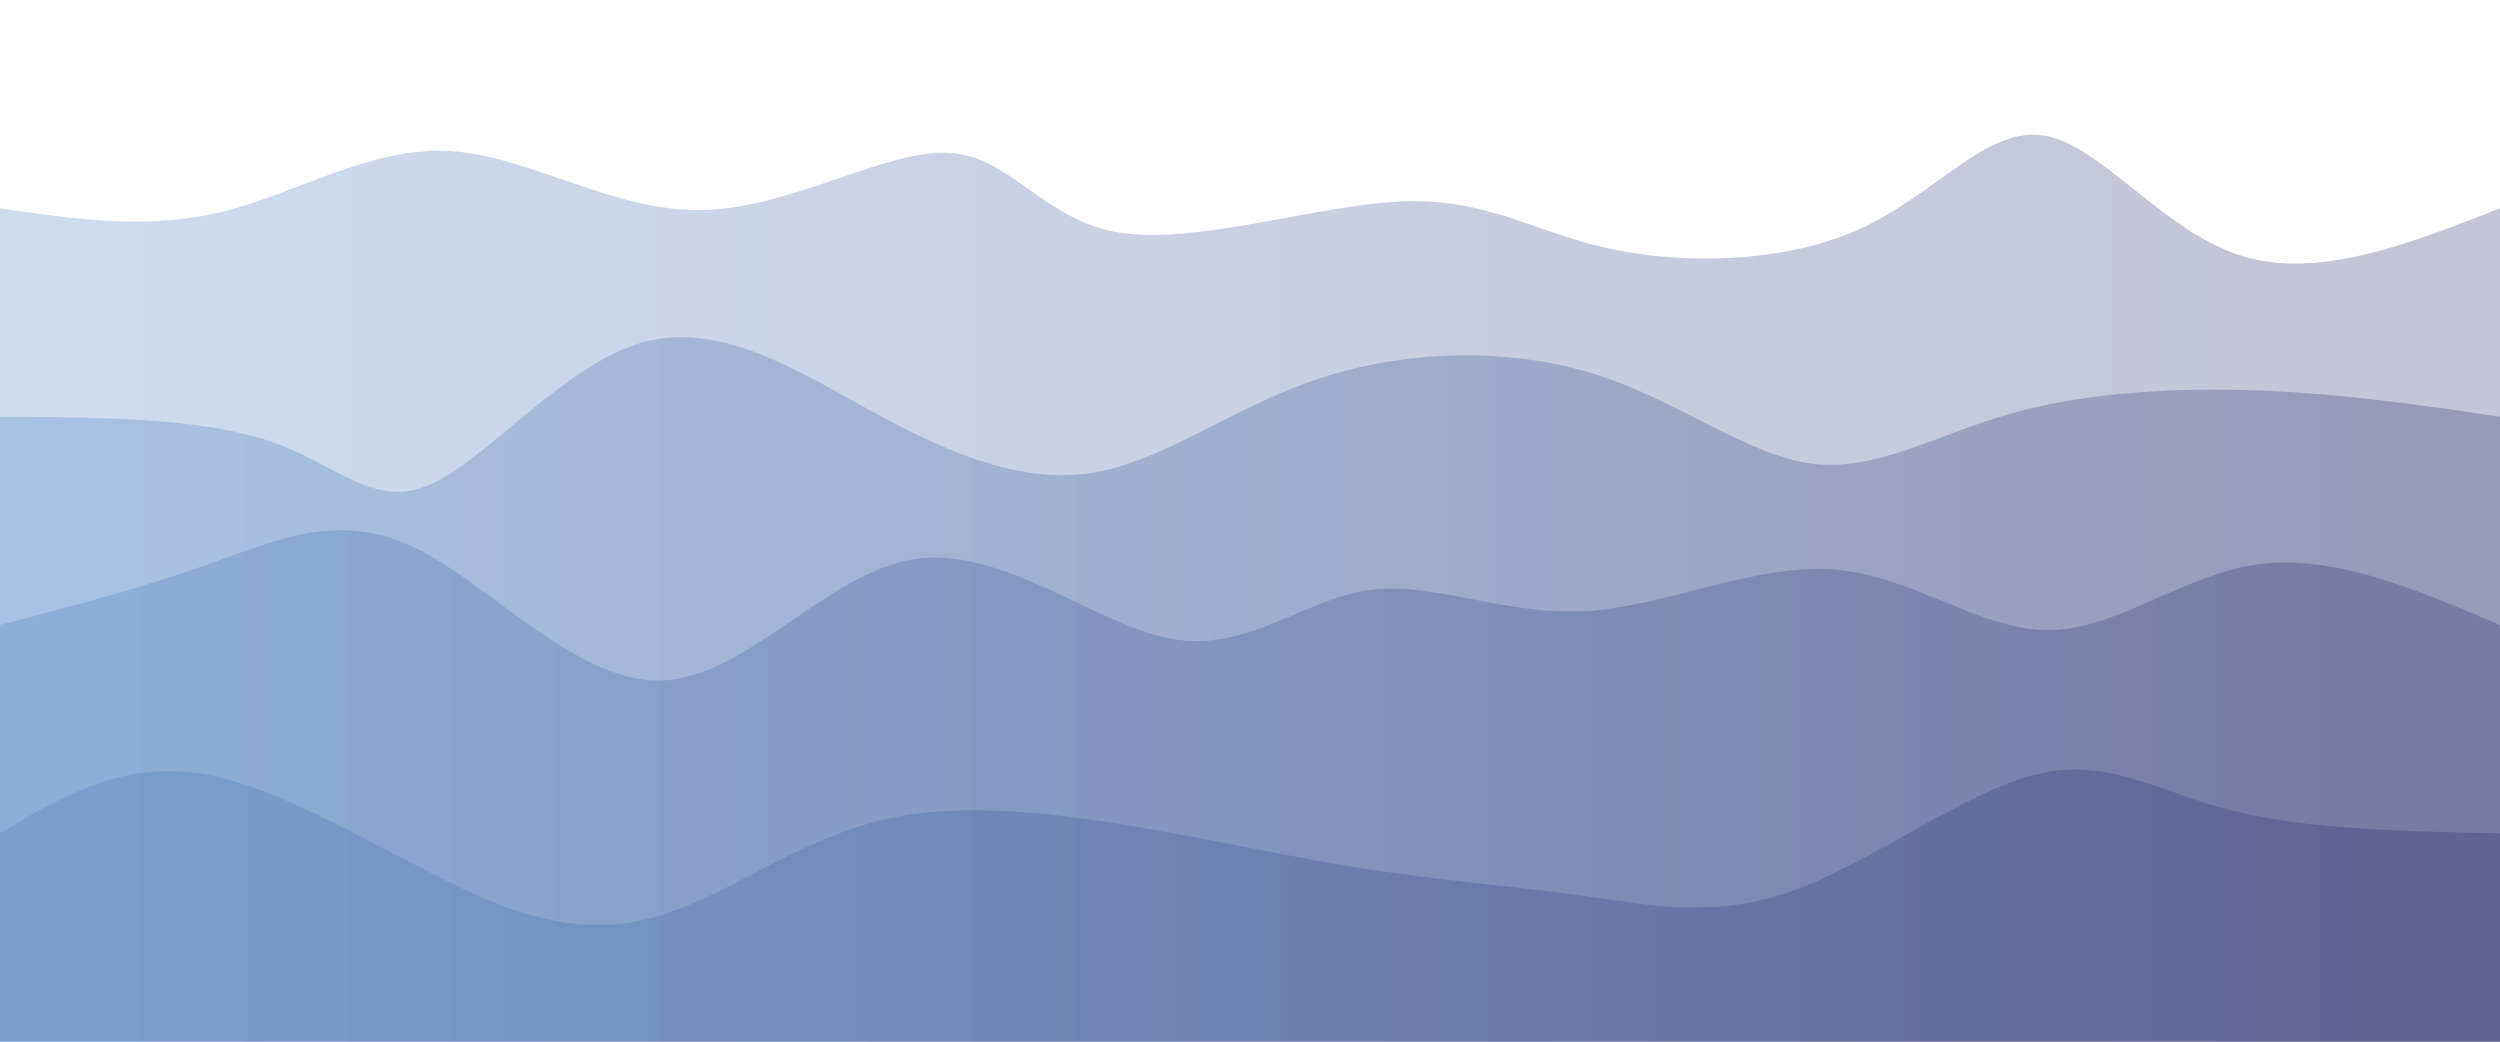
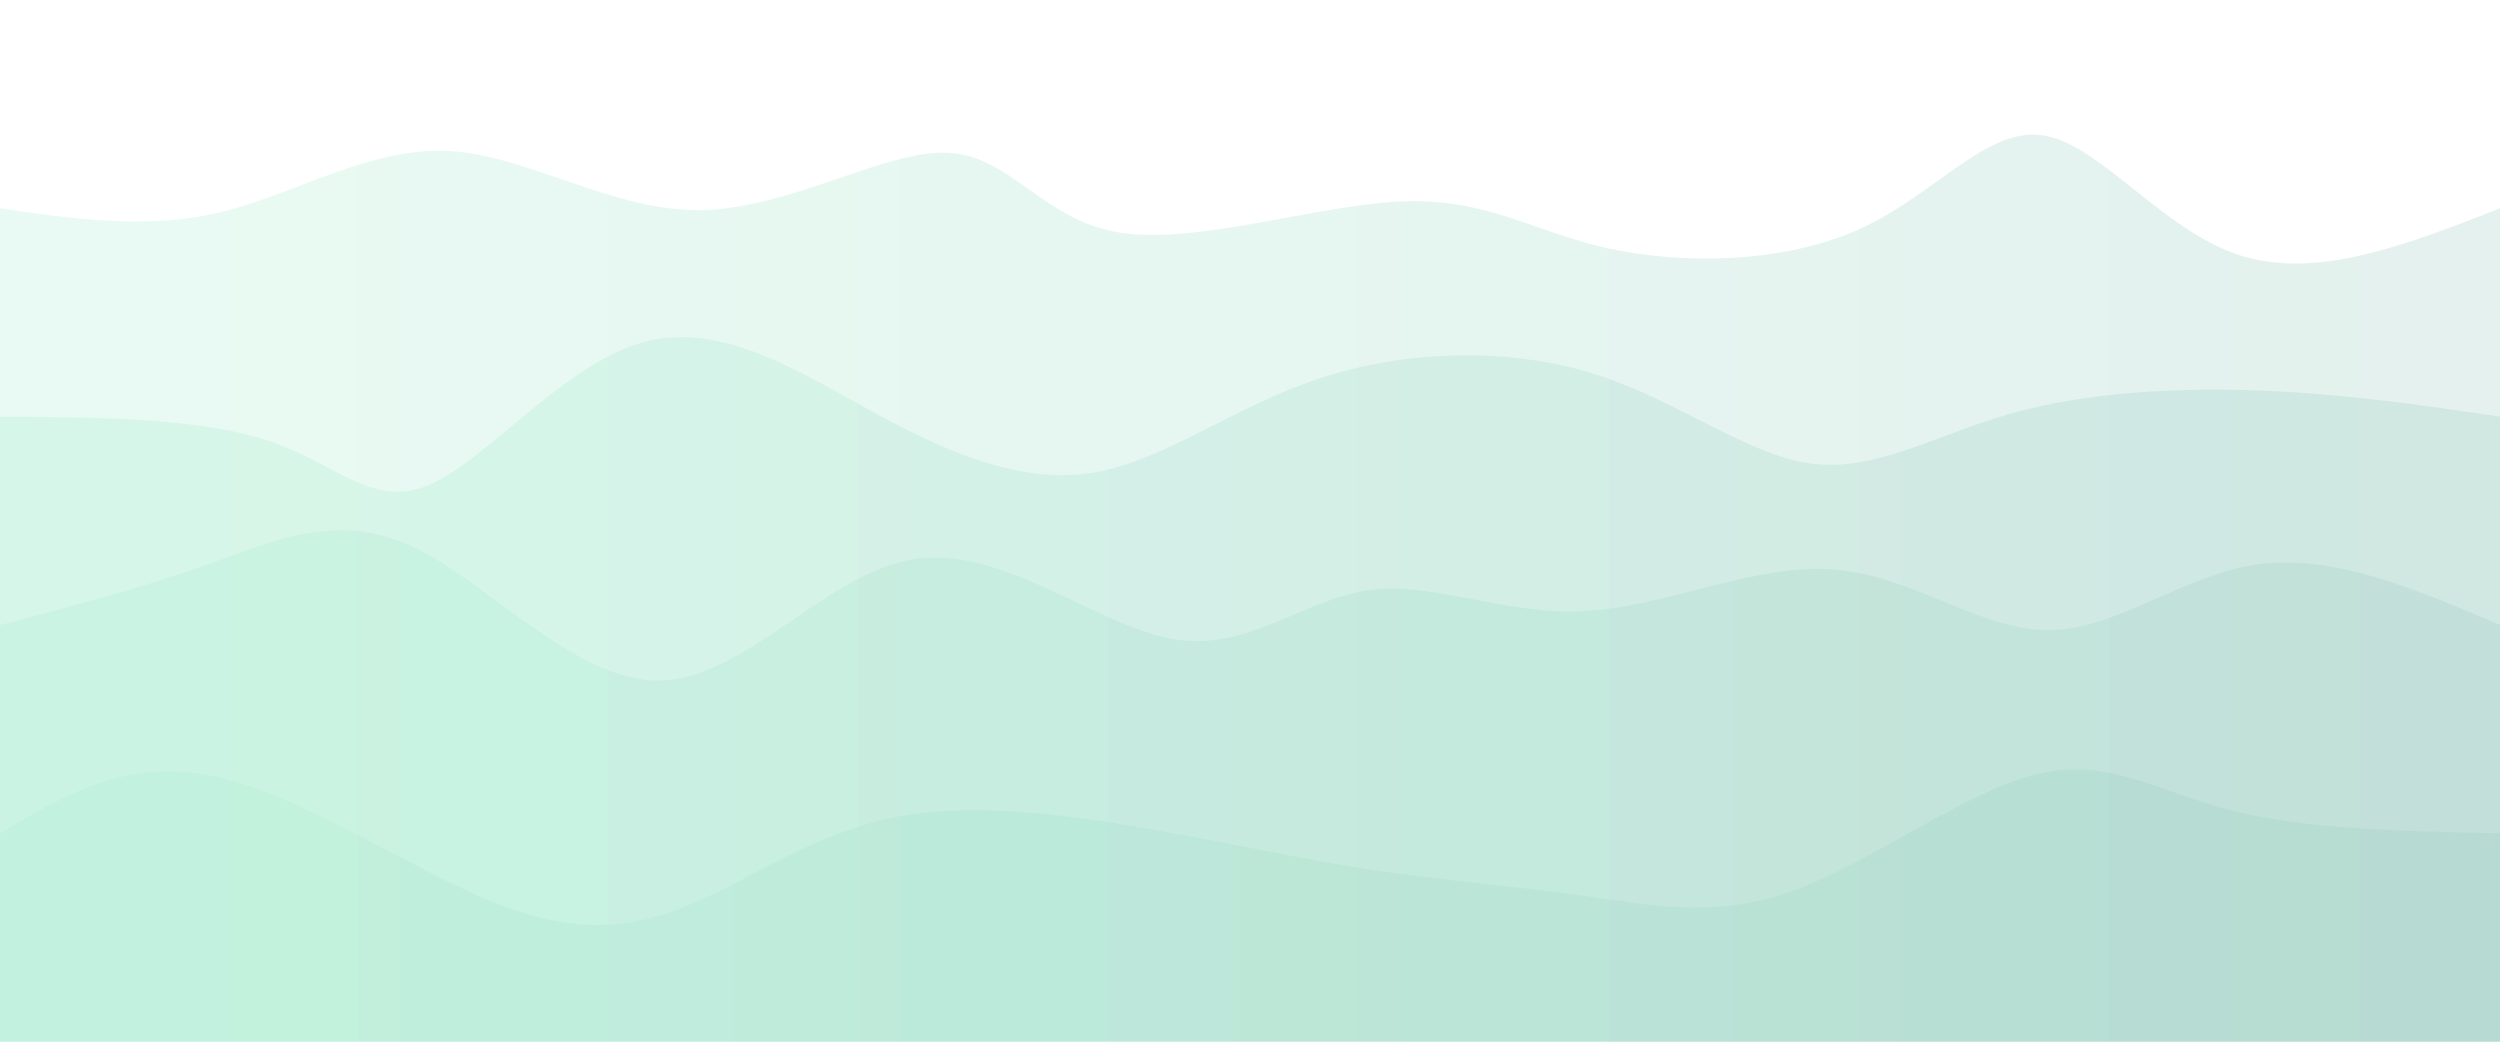
<svg xmlns="http://www.w3.org/2000/svg" height="100%" width="100%" id="svg" viewBox="0 0 1440 600" class="transition duration-300 ease-in-out delay-150">
  <defs>
    <linearGradient id="gradient">
-       <stop offset="5%" stop-color="#4477bb44" />
-       <stop offset="95%" stop-color="#20256644" />
+       <stop offset="5%" stop-color="#a9eed144" />
+       <stop offset="95%" stop-color="#98ccc044" />
    </linearGradient>
  </defs>
  <path d="M 0,600 C 0,600 0,120 0,120 C 42.643,126.224 85.286,132.447 128,122 C 170.714,111.553 213.5,84.435 259,87 C 304.5,89.565 352.715,121.814 404,121 C 455.285,120.186 509.641,86.308 546,88 C 582.359,89.692 600.72,126.955 645,134 C 689.28,141.045 759.48,117.871 808,116 C 856.52,114.129 883.36,133.559 926,143 C 968.64,152.441 1027.079,151.891 1071,132 C 1114.921,112.109 1144.325,72.875 1177,78 C 1209.675,83.125 1245.621,132.607 1290,147 C 1334.379,161.393 1387.189,140.696 1440,120 C 1440,120 1440,600 1440,600 Z" stroke="none" stroke-width="0" fill="url(#gradient)" class="transition-all duration-300 ease-in-out delay-150" />
  <defs>
    <linearGradient id="gradient">
-       <stop offset="5%" stop-color="#4477bb66" />
-       <stop offset="95%" stop-color="#20256666" />
+       <stop offset="5%" stop-color="#a9eed166" />
+       <stop offset="95%" stop-color="#98ccc066" />
    </linearGradient>
  </defs>
  <path d="M 0,600 C 0,600 0,240 0,240 C 57.831,240.357 115.661,240.713 155,254 C 194.339,267.287 215.186,293.504 248,279 C 280.814,264.496 325.595,209.271 371,197 C 416.405,184.729 462.432,215.41 506,239 C 549.568,262.59 590.676,279.087 631,272 C 671.324,264.913 710.866,234.24 760,218 C 809.134,201.76 867.862,199.952 917,215 C 966.138,230.048 1005.686,261.951 1043,267 C 1080.314,272.049 1115.392,250.244 1159,238 C 1202.608,225.756 1254.745,223.073 1303,225 C 1351.255,226.927 1395.627,233.463 1440,240 C 1440,240 1440,600 1440,600 Z" stroke="none" stroke-width="0" fill="url(#gradient)" class="transition-all duration-300 ease-in-out delay-150" />
  <defs>
    <linearGradient id="gradient">
-       <stop offset="5%" stop-color="#4477bb88" />
-       <stop offset="95%" stop-color="#20256688" />
+       <stop offset="5%" stop-color="#a9eed188" />
+       <stop offset="95%" stop-color="#98ccc088" />
    </linearGradient>
  </defs>
  <path d="M 0,600 C 0,600 0,360 0,360 C 40.778,349.365 81.556,338.731 120,325 C 158.444,311.269 194.554,294.442 238,315 C 281.446,335.558 332.228,393.501 381,392 C 429.772,390.499 476.535,329.553 527,322 C 577.465,314.447 631.631,360.288 675,368 C 718.369,375.712 750.94,345.295 788,340 C 825.06,334.705 866.61,354.531 913,352 C 959.39,349.469 1010.62,324.579 1056,328 C 1101.38,331.421 1140.91,363.152 1180,363 C 1219.09,362.848 1257.74,330.814 1301,325 C 1344.26,319.186 1392.13,339.593 1440,360 C 1440,360 1440,600 1440,600 Z" stroke="none" stroke-width="0" fill="url(#gradient)" class="transition-all duration-300 ease-in-out delay-150" />
  <defs>
    <linearGradient id="gradient">
-       <stop offset="5%" stop-color="#4477bbff" />
-       <stop offset="95%" stop-color="#202566ff" />
+       <stop offset="5%" stop-color="#a9eed1ff" />
+       <stop offset="95%" stop-color="#98ccc0ff" />
    </linearGradient>
  </defs>
  <path d="M 0,600 C 0,600 0,480 0,480 C 36.457,458.185 72.914,436.369 123,447 C 173.086,457.631 236.8,500.708 285,520 C 333.2,539.292 365.886,534.798 400,520 C 434.114,505.202 469.657,480.099 514,471 C 558.343,461.901 611.487,468.807 659,477 C 706.513,485.193 748.393,494.675 790,501 C 831.607,507.325 872.939,510.493 912,516 C 951.061,521.507 987.851,529.352 1033,513 C 1078.149,496.648 1131.655,456.097 1173,446 C 1214.345,435.903 1243.527,456.258 1286,467 C 1328.473,477.742 1384.236,478.871 1440,480 C 1440,480 1440,600 1440,600 Z" stroke="none" stroke-width="0" fill="url(#gradient)" class="transition-all duration-300 ease-in-out delay-150" />
</svg>
